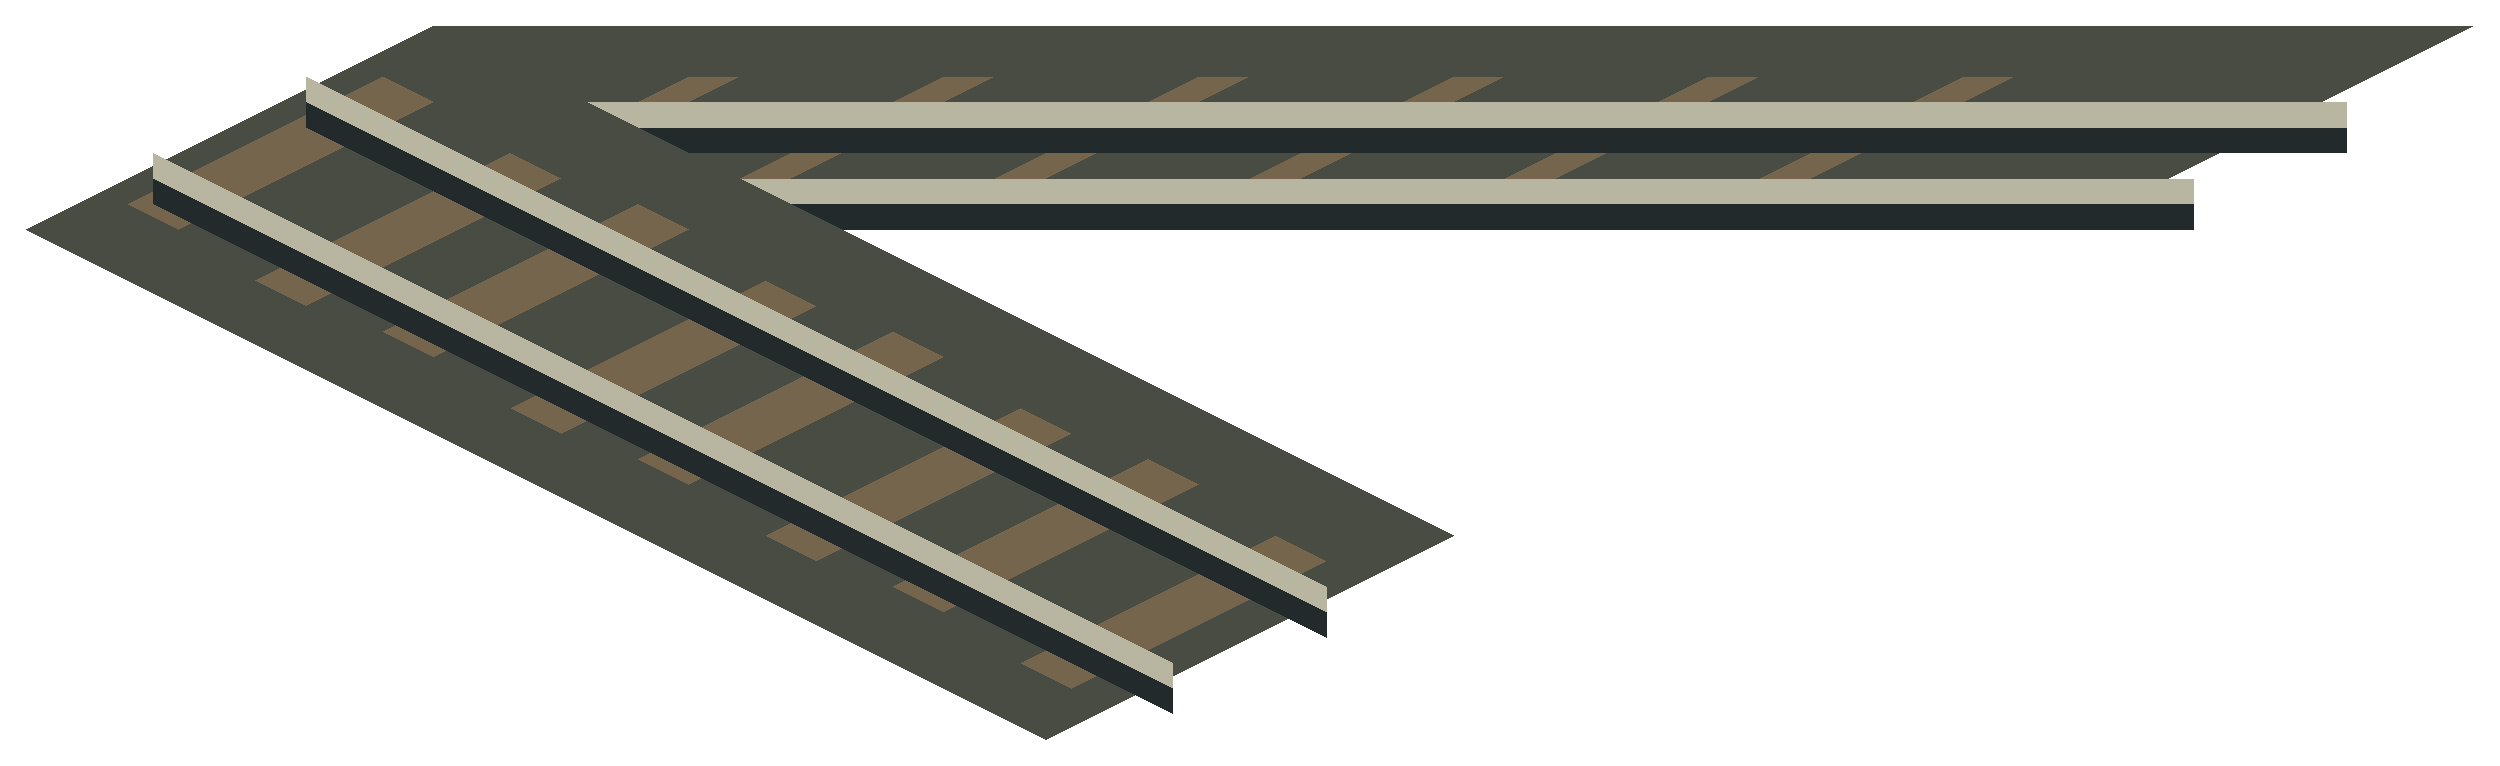
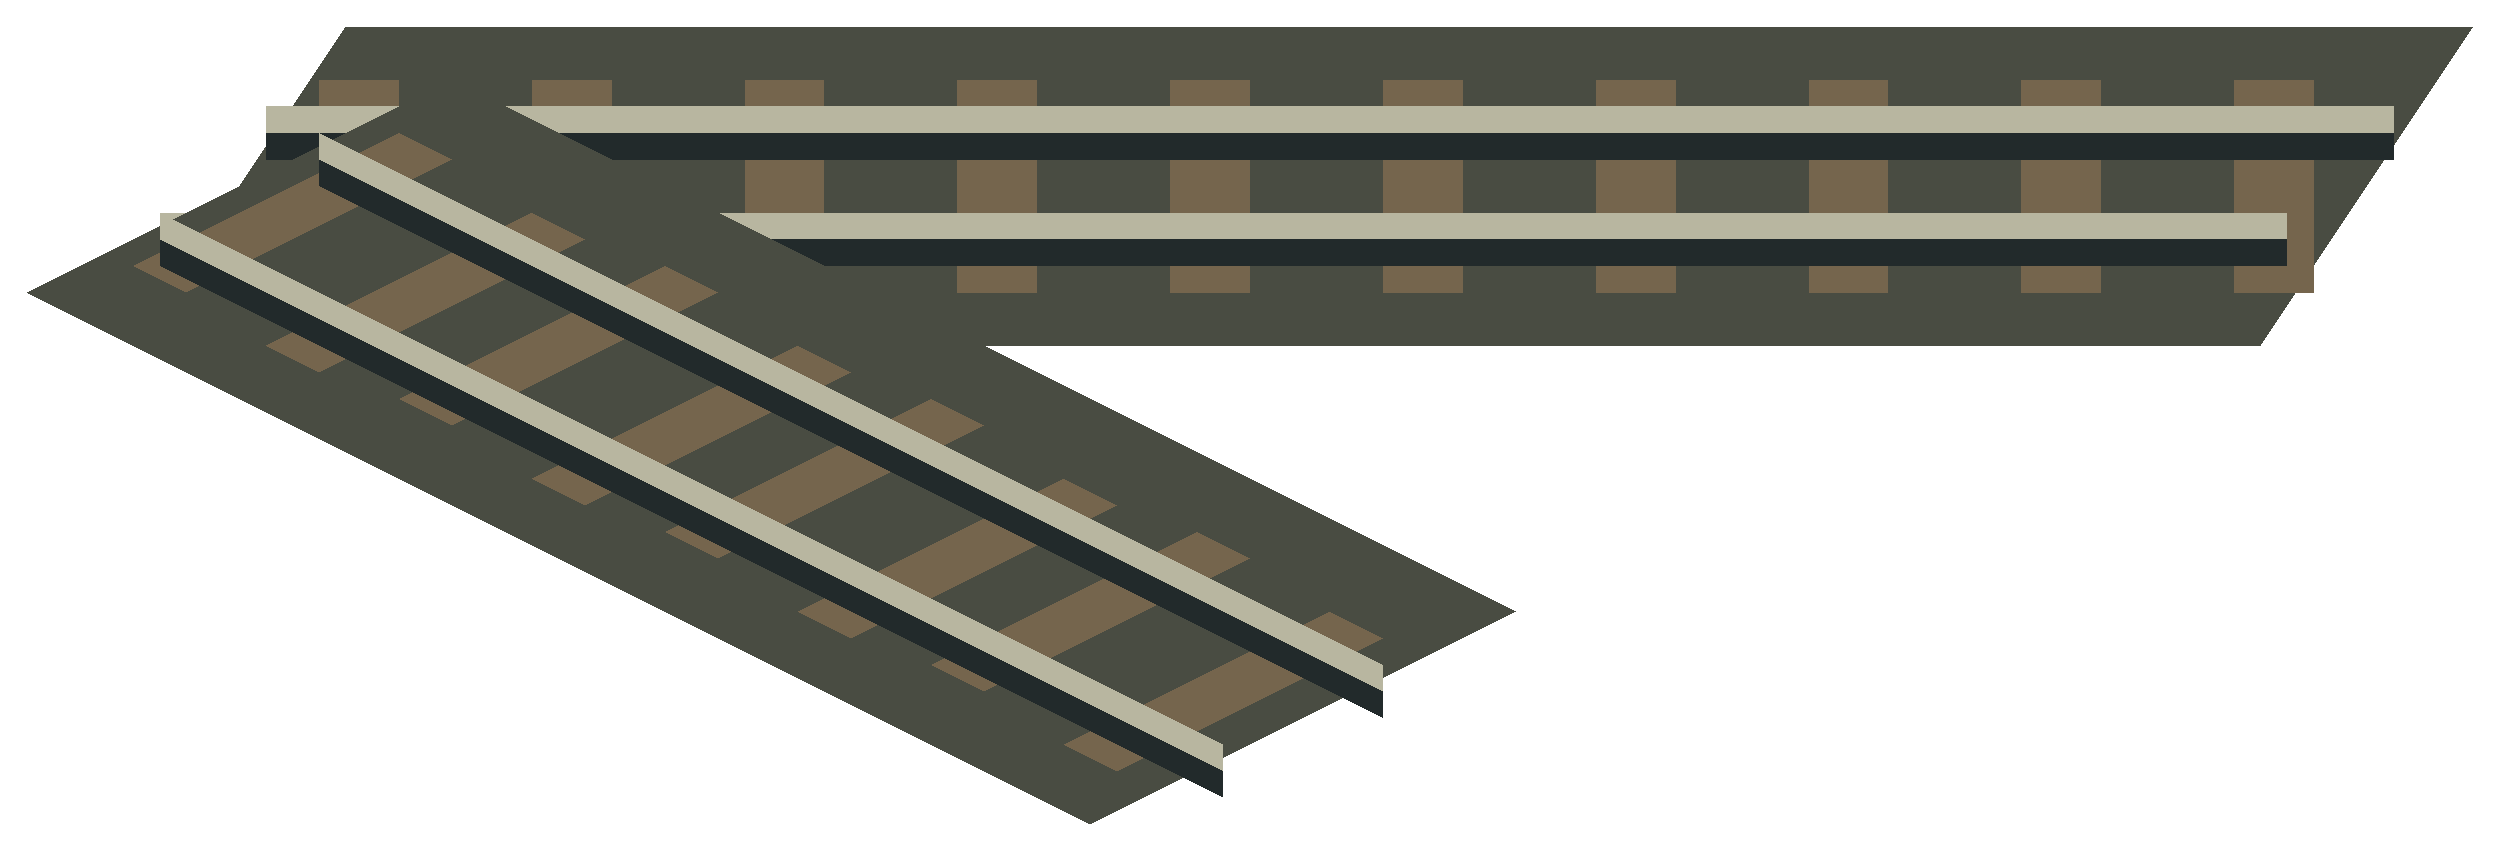
- <svg xmlns="http://www.w3.org/2000/svg" width="98" height="30" viewBox="0 0 98 30" shape-rendering="crispEdges" data-template="railyard-track-y-split-up" data-anchor-x="9" data-anchor-y="5" data-length-m="20">
+ <svg xmlns="http://www.w3.org/2000/svg" width="94" height="32" viewBox="0 0 94 32" shape-rendering="crispEdges" data-template="railyard-track-y-split-up" data-anchor-x="9" data-anchor-y="7" data-length-m="20">
  <g id="diagonal-up-ballast">
-     <polygon points="17,1 97,1 81,9 1,9" fill="#494c42" />
+     <polygon points="13,1 93,1 85,13 5,13" fill="#494c42" />
  </g>
  <g id="diagonal-up-ties">
-     <polygon points="27,3 29,3 19,8 17,8" fill="#75654d" />
-     <polygon points="37,3 39,3 29,8 27,8" fill="#75654d" />
-     <polygon points="47,3 49,3 39,8 37,8" fill="#75654d" />
-     <polygon points="57,3 59,3 49,8 47,8" fill="#75654d" />
-     <polygon points="67,3 69,3 59,8 57,8" fill="#75654d" />
-     <polygon points="77,3 79,3 69,8 67,8" fill="#75654d" />
+     <polygon points="12,3 15,3 15,11 12,11" fill="#75654d" />
+     <polygon points="20,3 23,3 23,11 20,11" fill="#75654d" />
+     <polygon points="28,3 31,3 31,11 28,11" fill="#75654d" />
+     <polygon points="36,3 39,3 39,11 36,11" fill="#75654d" />
+     <polygon points="44,3 47,3 47,11 44,11" fill="#75654d" />
+     <polygon points="52,3 55,3 55,11 52,11" fill="#75654d" />
+     <polygon points="60,3 63,3 63,11 60,11" fill="#75654d" />
+     <polygon points="68,3 71,3 71,11 68,11" fill="#75654d" />
+     <polygon points="76,3 79,3 79,11 76,11" fill="#75654d" />
+     <polygon points="84,3 87,3 87,11 84,11" fill="#75654d" />
  </g>
  <g id="diagonal-up-rails">
-     <polygon points="12,4 92,4 92,6 12,6" fill="#222a2b" />
-     <polygon points="12,4 92,4 92,5 12,5" fill="#b8b6a0" />
-     <polygon points="6,7 86,7 86,9 6,9" fill="#222a2b" />
-     <polygon points="6,7 86,7 86,8 6,8" fill="#b8b6a0" />
+     <polygon points="10,4 90,4 90,6 10,6" fill="#222a2b" />
+     <polygon points="10,4 90,4 90,5 10,5" fill="#b8b6a0" />
+     <polygon points="6,8 86,8 86,10 6,10" fill="#222a2b" />
+     <polygon points="6,8 86,8 86,9 6,9" fill="#b8b6a0" />
  </g>
  <g id="ballast">
-     <polygon points="17,1 57,21 41,29 1,9" fill="#494c42" />
+     <polygon points="17,3 57,23 41,31 1,11" fill="#494c42" />
  </g>
  <g id="ties">
-     <polygon points="15,3 17,4 7,9 5,8" fill="#75654d" />
-     <polygon points="20,6 22,7 12,12 10,11" fill="#75654d" />
-     <polygon points="25,8 27,9 17,14 15,13" fill="#75654d" />
-     <polygon points="30,11 32,12 22,17 20,16" fill="#75654d" />
-     <polygon points="35,13 37,14 27,19 25,18" fill="#75654d" />
-     <polygon points="40,16 42,17 32,22 30,21" fill="#75654d" />
-     <polygon points="45,18 47,19 37,24 35,23" fill="#75654d" />
-     <polygon points="50,21 52,22 42,27 40,26" fill="#75654d" />
+     <polygon points="15,5 17,6 7,11 5,10" fill="#75654d" />
+     <polygon points="20,8 22,9 12,14 10,13" fill="#75654d" />
+     <polygon points="25,10 27,11 17,16 15,15" fill="#75654d" />
+     <polygon points="30,13 32,14 22,19 20,18" fill="#75654d" />
+     <polygon points="35,15 37,16 27,21 25,20" fill="#75654d" />
+     <polygon points="40,18 42,19 32,24 30,23" fill="#75654d" />
+     <polygon points="45,20 47,21 37,26 35,25" fill="#75654d" />
+     <polygon points="50,23 52,24 42,29 40,28" fill="#75654d" />
  </g>
  <g id="rails">
-     <polygon points="12,3 52,23 52,25 12,5" fill="#222a2b" />
-     <polygon points="12,3 52,23 52,24 12,4" fill="#b8b6a0" />
-     <polygon points="6,6 46,26 46,28 6,8" fill="#222a2b" />
-     <polygon points="6,6 46,26 46,27 6,7" fill="#b8b6a0" />
+     <polygon points="12,5 52,25 52,27 12,7" fill="#222a2b" />
+     <polygon points="12,5 52,25 52,26 12,6" fill="#b8b6a0" />
+     <polygon points="6,8 46,28 46,30 6,10" fill="#222a2b" />
+     <polygon points="6,8 46,28 46,29 6,9" fill="#b8b6a0" />
  </g>
</svg>
